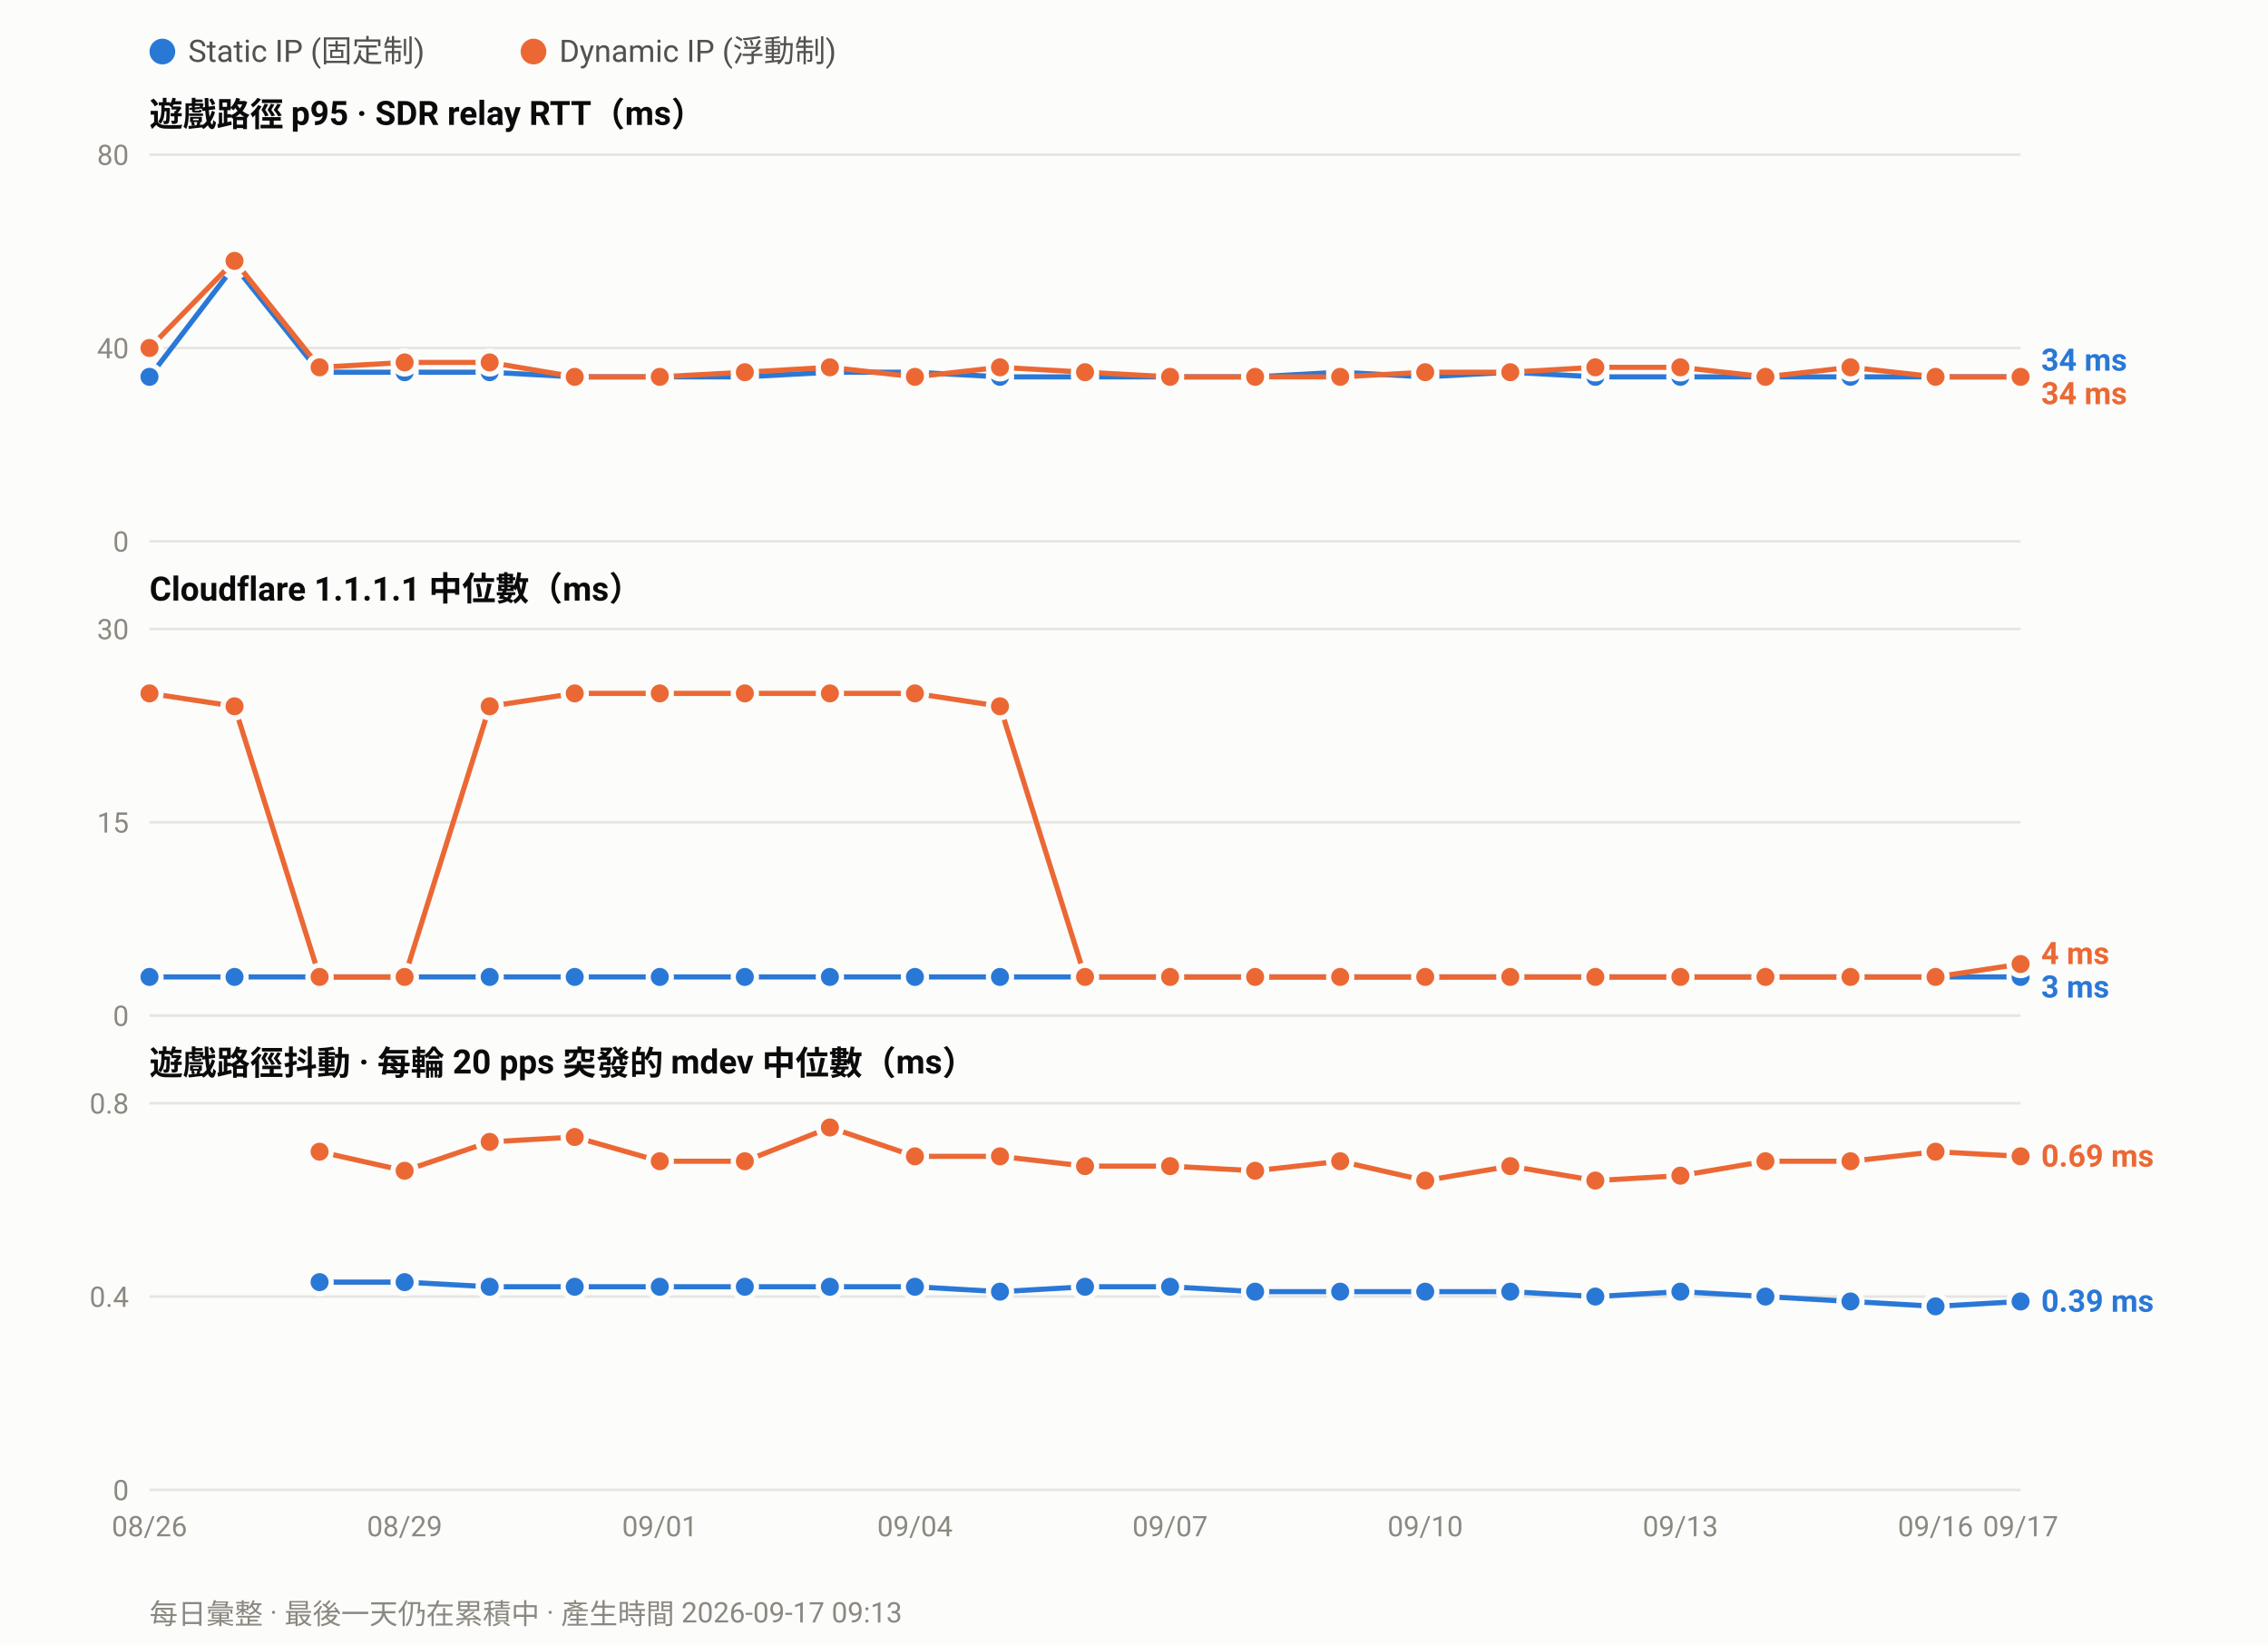
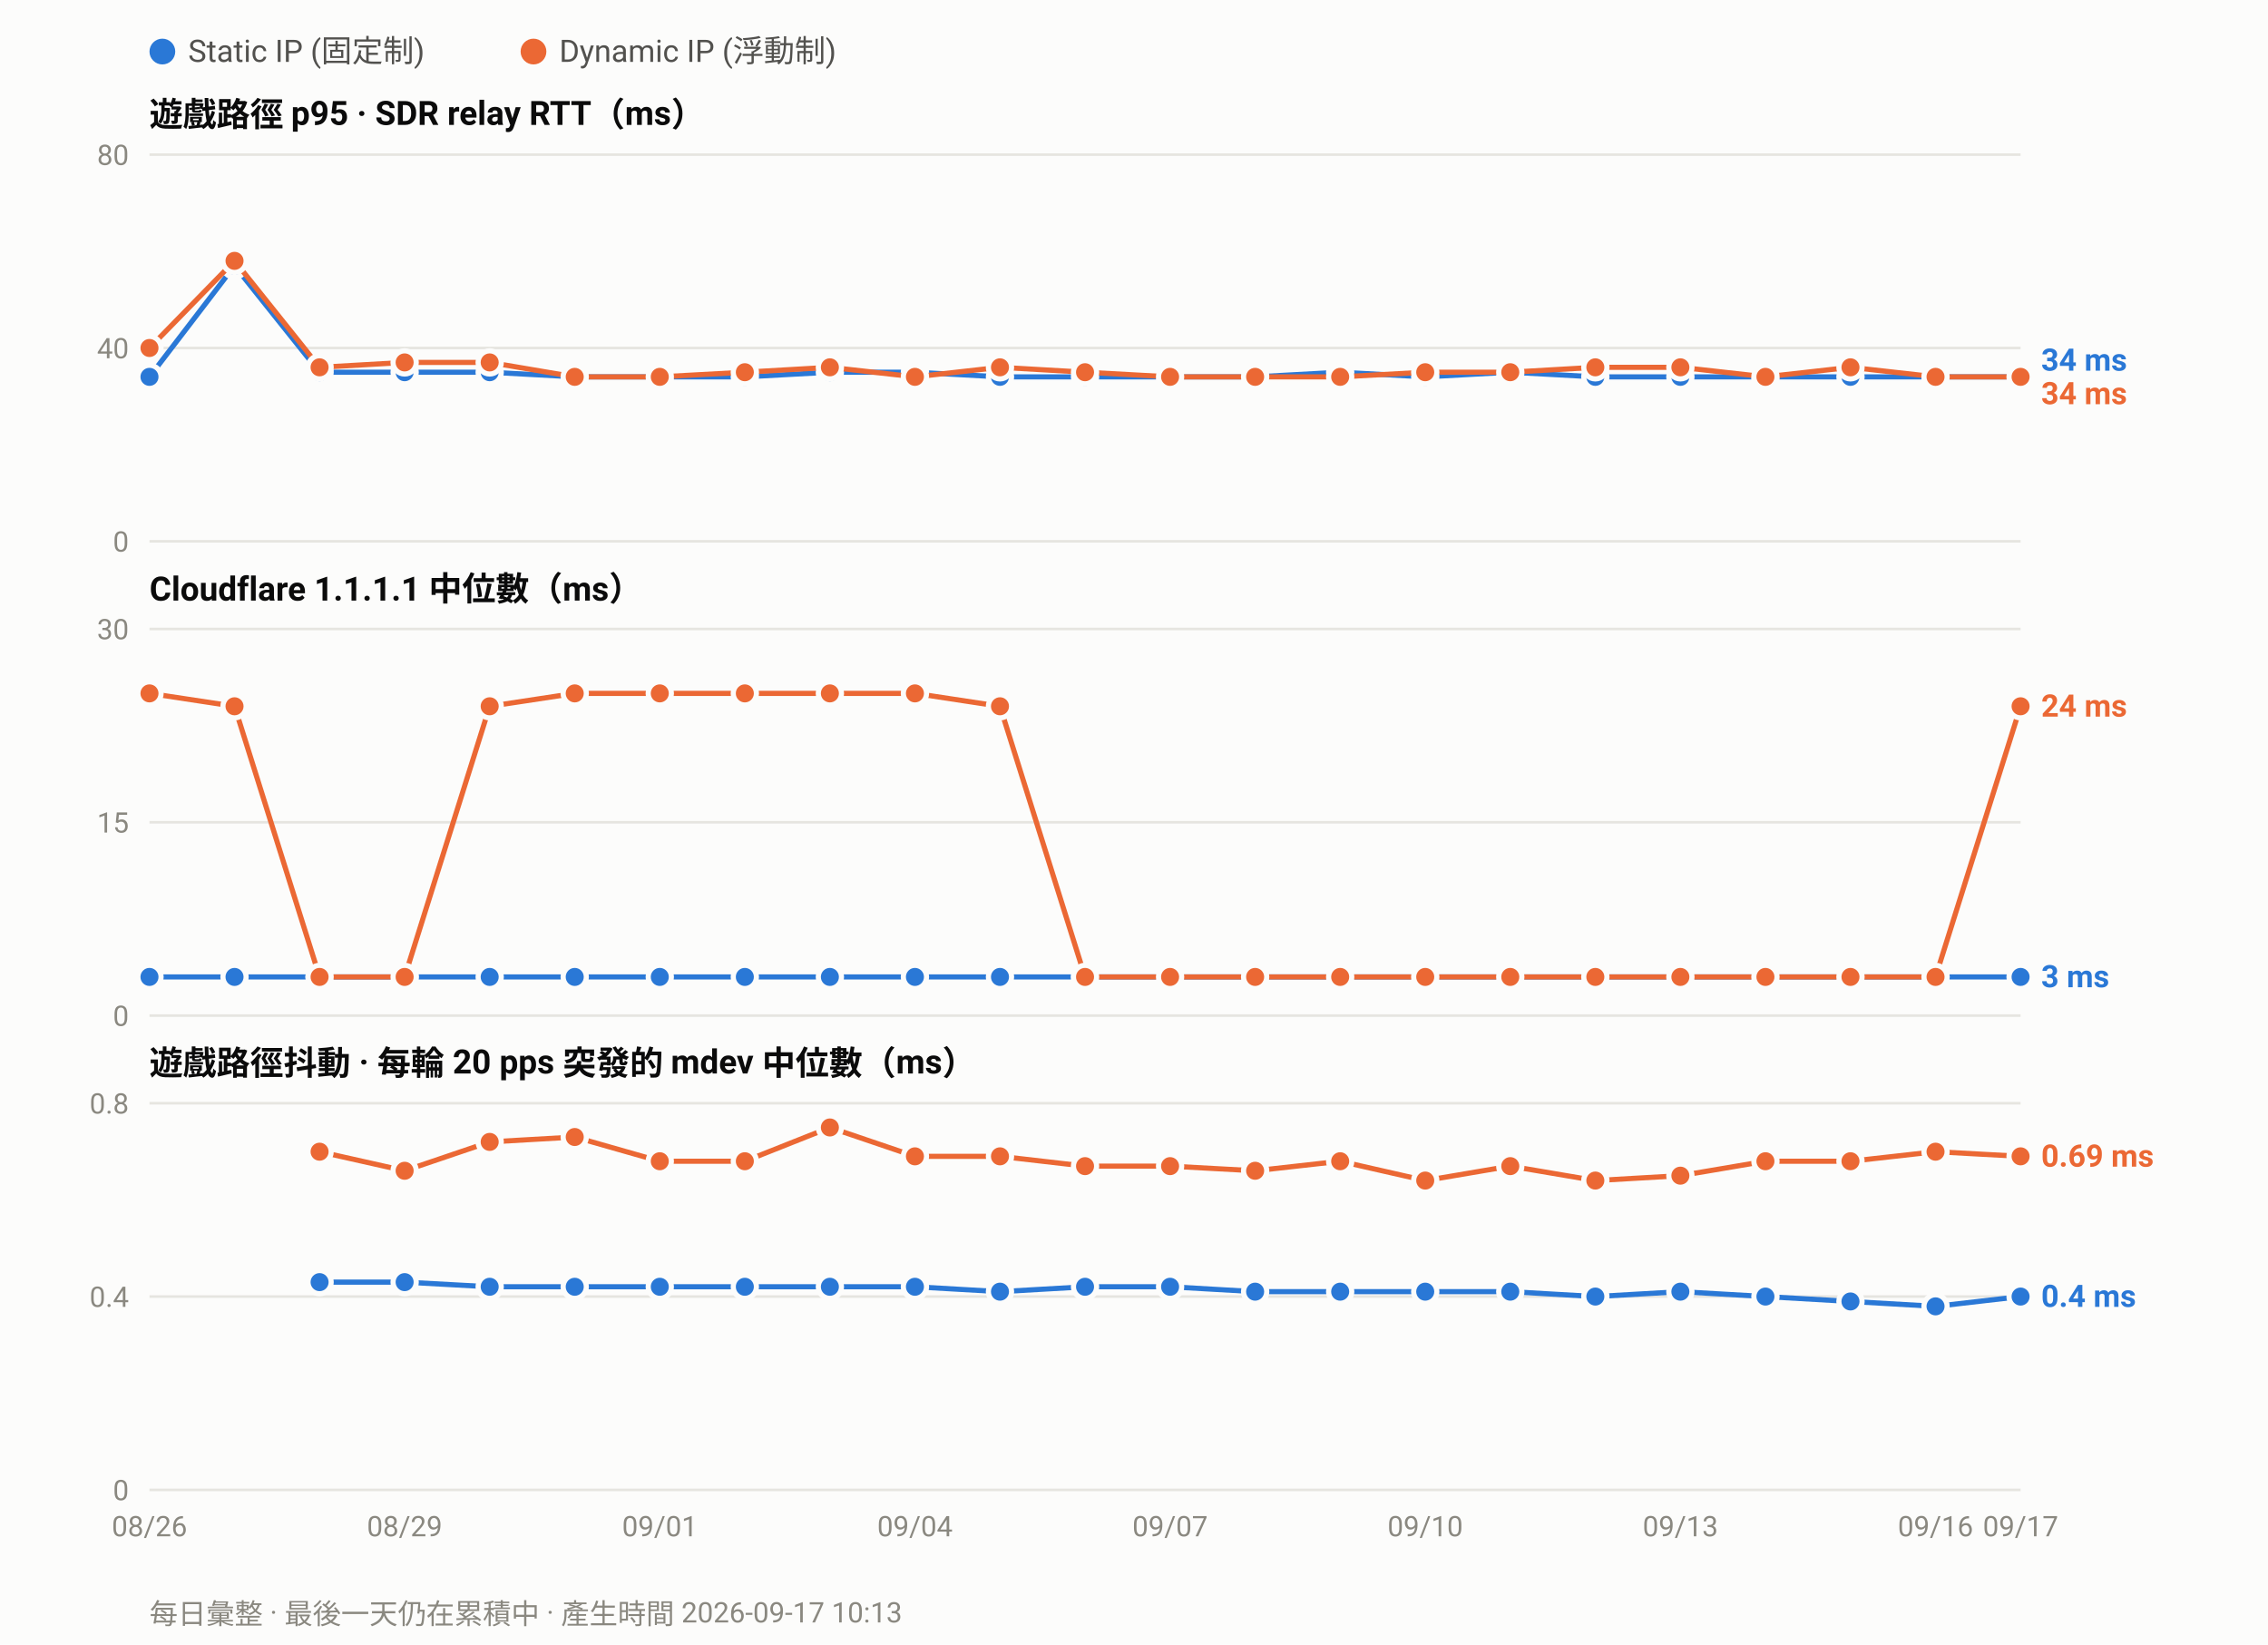
<svg xmlns="http://www.w3.org/2000/svg" width="880" height="638" viewBox="0 0 880 638" font-family="ui-sans-serif,-apple-system,Segoe UI,Roboto,Helvetica,Arial,sans-serif">
  <rect width="880" height="638" fill="#fcfcfb" />
  <circle cx="63.0" cy="20" r="5" fill="#2a78d6" />
  <text x="73.0" y="24" font-size="12" fill="#52514e">Static IP (固定制)</text>
  <circle cx="207.0" cy="20" r="5" fill="#eb6834" />
  <text x="217.0" y="24" font-size="12" fill="#52514e">Dynamic IP (浮動制)</text>
  <text x="58" y="49.0" font-size="13" font-weight="600" fill="#0b0b0b">遊戲路徑 p95 · SDR relay RTT（ms）</text>
  <line x1="58" y1="210.0" x2="784.0" y2="210.0" stroke="#e6e5e0" stroke-width="1" />
  <text x="50" y="214.0" font-size="11" text-anchor="end" fill="#8a8880">0</text>
  <line x1="58" y1="135.0" x2="784.0" y2="135.0" stroke="#e6e5e0" stroke-width="1" />
  <text x="50" y="139.0" font-size="11" text-anchor="end" fill="#8a8880">40</text>
  <line x1="58" y1="60.0" x2="784.0" y2="60.0" stroke="#e6e5e0" stroke-width="1" />
  <text x="50" y="64.0" font-size="11" text-anchor="end" fill="#8a8880">80</text>
  <polyline fill="none" stroke="#2a78d6" stroke-width="2" stroke-linejoin="round" points="58.0,146.2 91.0,103.1 124.0,144.4 157.0,144.4 190.0,144.4 223.0,146.2 256.0,146.2 289.0,146.2 322.0,144.4 355.0,144.4 388.0,146.2 421.0,146.2 454.0,146.2 487.0,146.2 520.0,144.4 553.0,146.2 586.0,144.4 619.0,146.2 652.0,146.2 685.0,146.2 718.0,146.2 751.0,146.2 784.0,146.2" />
  <circle cx="58.0" cy="146.2" r="4.5" fill="#2a78d6" stroke="#fcfcfb" stroke-width="2" />
  <circle cx="91.0" cy="103.1" r="4.5" fill="#2a78d6" stroke="#fcfcfb" stroke-width="2" />
  <circle cx="124.0" cy="144.4" r="4.5" fill="#2a78d6" stroke="#fcfcfb" stroke-width="2" />
  <circle cx="157.0" cy="144.4" r="4.5" fill="#2a78d6" stroke="#fcfcfb" stroke-width="2" />
  <circle cx="190.0" cy="144.4" r="4.5" fill="#2a78d6" stroke="#fcfcfb" stroke-width="2" />
  <circle cx="223.0" cy="146.2" r="4.5" fill="#2a78d6" stroke="#fcfcfb" stroke-width="2" />
  <circle cx="256.0" cy="146.2" r="4.5" fill="#2a78d6" stroke="#fcfcfb" stroke-width="2" />
  <circle cx="289.0" cy="146.2" r="4.5" fill="#2a78d6" stroke="#fcfcfb" stroke-width="2" />
  <circle cx="322.0" cy="144.4" r="4.5" fill="#2a78d6" stroke="#fcfcfb" stroke-width="2" />
  <circle cx="355.0" cy="144.4" r="4.5" fill="#2a78d6" stroke="#fcfcfb" stroke-width="2" />
  <circle cx="388.0" cy="146.2" r="4.5" fill="#2a78d6" stroke="#fcfcfb" stroke-width="2" />
  <circle cx="421.0" cy="146.2" r="4.5" fill="#2a78d6" stroke="#fcfcfb" stroke-width="2" />
  <circle cx="454.0" cy="146.2" r="4.5" fill="#2a78d6" stroke="#fcfcfb" stroke-width="2" />
  <circle cx="487.0" cy="146.2" r="4.5" fill="#2a78d6" stroke="#fcfcfb" stroke-width="2" />
  <circle cx="520.0" cy="144.4" r="4.5" fill="#2a78d6" stroke="#fcfcfb" stroke-width="2" />
  <circle cx="553.0" cy="146.2" r="4.5" fill="#2a78d6" stroke="#fcfcfb" stroke-width="2" />
  <circle cx="586.0" cy="144.4" r="4.5" fill="#2a78d6" stroke="#fcfcfb" stroke-width="2" />
  <circle cx="619.0" cy="146.2" r="4.5" fill="#2a78d6" stroke="#fcfcfb" stroke-width="2" />
  <circle cx="652.0" cy="146.2" r="4.5" fill="#2a78d6" stroke="#fcfcfb" stroke-width="2" />
  <circle cx="685.0" cy="146.2" r="4.5" fill="#2a78d6" stroke="#fcfcfb" stroke-width="2" />
  <circle cx="718.0" cy="146.2" r="4.5" fill="#2a78d6" stroke="#fcfcfb" stroke-width="2" />
  <circle cx="751.0" cy="146.2" r="4.5" fill="#2a78d6" stroke="#fcfcfb" stroke-width="2" />
  <circle cx="784.0" cy="146.2" r="4.5" fill="#2a78d6" stroke="#fcfcfb" stroke-width="2" />
  <polyline fill="none" stroke="#eb6834" stroke-width="2" stroke-linejoin="round" points="58.0,135.0 91.0,101.2 124.0,142.5 157.0,140.6 190.0,140.6 223.0,146.2 256.0,146.2 289.0,144.4 322.0,142.5 355.0,146.2 388.0,142.5 421.0,144.4 454.0,146.2 487.0,146.2 520.0,146.2 553.0,144.4 586.0,144.4 619.0,142.5 652.0,142.5 685.0,146.2 718.0,142.5 751.0,146.2 784.0,146.2" />
  <circle cx="58.0" cy="135.0" r="4.5" fill="#eb6834" stroke="#fcfcfb" stroke-width="2" />
  <circle cx="91.0" cy="101.2" r="4.5" fill="#eb6834" stroke="#fcfcfb" stroke-width="2" />
  <circle cx="124.0" cy="142.5" r="4.5" fill="#eb6834" stroke="#fcfcfb" stroke-width="2" />
  <circle cx="157.0" cy="140.6" r="4.5" fill="#eb6834" stroke="#fcfcfb" stroke-width="2" />
  <circle cx="190.0" cy="140.6" r="4.5" fill="#eb6834" stroke="#fcfcfb" stroke-width="2" />
  <circle cx="223.0" cy="146.2" r="4.5" fill="#eb6834" stroke="#fcfcfb" stroke-width="2" />
  <circle cx="256.0" cy="146.2" r="4.5" fill="#eb6834" stroke="#fcfcfb" stroke-width="2" />
  <circle cx="289.0" cy="144.4" r="4.5" fill="#eb6834" stroke="#fcfcfb" stroke-width="2" />
  <circle cx="322.0" cy="142.5" r="4.5" fill="#eb6834" stroke="#fcfcfb" stroke-width="2" />
  <circle cx="355.0" cy="146.2" r="4.5" fill="#eb6834" stroke="#fcfcfb" stroke-width="2" />
  <circle cx="388.0" cy="142.5" r="4.5" fill="#eb6834" stroke="#fcfcfb" stroke-width="2" />
  <circle cx="421.0" cy="144.4" r="4.5" fill="#eb6834" stroke="#fcfcfb" stroke-width="2" />
  <circle cx="454.0" cy="146.2" r="4.5" fill="#eb6834" stroke="#fcfcfb" stroke-width="2" />
  <circle cx="487.0" cy="146.2" r="4.5" fill="#eb6834" stroke="#fcfcfb" stroke-width="2" />
  <circle cx="520.0" cy="146.2" r="4.5" fill="#eb6834" stroke="#fcfcfb" stroke-width="2" />
  <circle cx="553.0" cy="144.4" r="4.5" fill="#eb6834" stroke="#fcfcfb" stroke-width="2" />
  <circle cx="586.0" cy="144.4" r="4.5" fill="#eb6834" stroke="#fcfcfb" stroke-width="2" />
  <circle cx="619.0" cy="142.5" r="4.5" fill="#eb6834" stroke="#fcfcfb" stroke-width="2" />
  <circle cx="652.0" cy="142.5" r="4.5" fill="#eb6834" stroke="#fcfcfb" stroke-width="2" />
  <circle cx="685.0" cy="146.2" r="4.5" fill="#eb6834" stroke="#fcfcfb" stroke-width="2" />
  <circle cx="718.0" cy="142.5" r="4.5" fill="#eb6834" stroke="#fcfcfb" stroke-width="2" />
  <circle cx="751.0" cy="146.2" r="4.5" fill="#eb6834" stroke="#fcfcfb" stroke-width="2" />
  <circle cx="784.0" cy="146.2" r="4.5" fill="#eb6834" stroke="#fcfcfb" stroke-width="2" />
  <text x="792.0" y="143.8" font-size="12" font-weight="600" fill="#2a78d6">34 ms</text>
  <text x="792.0" y="156.8" font-size="12" font-weight="600" fill="#eb6834">34 ms</text>
  <text x="58" y="233.0" font-size="13" font-weight="600" fill="#0b0b0b">Cloudflare 1.1.1.1 中位數（ms）</text>
  <line x1="58" y1="394.0" x2="784.0" y2="394.0" stroke="#e6e5e0" stroke-width="1" />
  <text x="50" y="398.0" font-size="11" text-anchor="end" fill="#8a8880">0</text>
  <line x1="58" y1="319.0" x2="784.0" y2="319.0" stroke="#e6e5e0" stroke-width="1" />
  <text x="50" y="323.0" font-size="11" text-anchor="end" fill="#8a8880">15</text>
  <line x1="58" y1="244.0" x2="784.0" y2="244.0" stroke="#e6e5e0" stroke-width="1" />
  <text x="50" y="248.0" font-size="11" text-anchor="end" fill="#8a8880">30</text>
  <polyline fill="none" stroke="#2a78d6" stroke-width="2" stroke-linejoin="round" points="58.0,379.0 91.0,379.0 124.0,379.0 157.0,379.0 190.0,379.0 223.0,379.0 256.0,379.0 289.0,379.0 322.0,379.0 355.0,379.0 388.0,379.0 421.0,379.0 454.0,379.0 487.0,379.0 520.0,379.0 553.0,379.0 586.0,379.0 619.0,379.0 652.0,379.0 685.0,379.0 718.0,379.0 751.0,379.0 784.0,379.0" />
  <circle cx="58.0" cy="379.0" r="4.5" fill="#2a78d6" stroke="#fcfcfb" stroke-width="2" />
  <circle cx="91.0" cy="379.0" r="4.5" fill="#2a78d6" stroke="#fcfcfb" stroke-width="2" />
  <circle cx="124.0" cy="379.0" r="4.5" fill="#2a78d6" stroke="#fcfcfb" stroke-width="2" />
  <circle cx="157.0" cy="379.0" r="4.5" fill="#2a78d6" stroke="#fcfcfb" stroke-width="2" />
  <circle cx="190.0" cy="379.0" r="4.5" fill="#2a78d6" stroke="#fcfcfb" stroke-width="2" />
  <circle cx="223.0" cy="379.0" r="4.5" fill="#2a78d6" stroke="#fcfcfb" stroke-width="2" />
  <circle cx="256.0" cy="379.0" r="4.5" fill="#2a78d6" stroke="#fcfcfb" stroke-width="2" />
  <circle cx="289.0" cy="379.0" r="4.5" fill="#2a78d6" stroke="#fcfcfb" stroke-width="2" />
  <circle cx="322.0" cy="379.0" r="4.5" fill="#2a78d6" stroke="#fcfcfb" stroke-width="2" />
  <circle cx="355.0" cy="379.0" r="4.5" fill="#2a78d6" stroke="#fcfcfb" stroke-width="2" />
  <circle cx="388.0" cy="379.0" r="4.5" fill="#2a78d6" stroke="#fcfcfb" stroke-width="2" />
  <circle cx="421.0" cy="379.0" r="4.5" fill="#2a78d6" stroke="#fcfcfb" stroke-width="2" />
  <circle cx="454.0" cy="379.0" r="4.5" fill="#2a78d6" stroke="#fcfcfb" stroke-width="2" />
  <circle cx="487.0" cy="379.0" r="4.5" fill="#2a78d6" stroke="#fcfcfb" stroke-width="2" />
  <circle cx="520.0" cy="379.0" r="4.5" fill="#2a78d6" stroke="#fcfcfb" stroke-width="2" />
  <circle cx="553.0" cy="379.0" r="4.5" fill="#2a78d6" stroke="#fcfcfb" stroke-width="2" />
  <circle cx="586.0" cy="379.0" r="4.5" fill="#2a78d6" stroke="#fcfcfb" stroke-width="2" />
  <circle cx="619.0" cy="379.0" r="4.5" fill="#2a78d6" stroke="#fcfcfb" stroke-width="2" />
  <circle cx="652.0" cy="379.0" r="4.5" fill="#2a78d6" stroke="#fcfcfb" stroke-width="2" />
  <circle cx="685.0" cy="379.0" r="4.5" fill="#2a78d6" stroke="#fcfcfb" stroke-width="2" />
  <circle cx="718.0" cy="379.0" r="4.5" fill="#2a78d6" stroke="#fcfcfb" stroke-width="2" />
  <circle cx="751.0" cy="379.0" r="4.5" fill="#2a78d6" stroke="#fcfcfb" stroke-width="2" />
  <circle cx="784.0" cy="379.0" r="4.5" fill="#2a78d6" stroke="#fcfcfb" stroke-width="2" />
-   <polyline fill="none" stroke="#eb6834" stroke-width="2" stroke-linejoin="round" points="58.0,269.0 91.0,274.0 124.0,379.0 157.0,379.0 190.0,274.0 223.0,269.0 256.0,269.0 289.0,269.0 322.0,269.0 355.0,269.0 388.0,274.0 421.0,379.0 454.0,379.0 487.0,379.0 520.0,379.0 553.0,379.0 586.0,379.0 619.0,379.0 652.0,379.0 685.0,379.0 718.0,379.0 751.0,379.0 784.0,374.0" />
+   <polyline fill="none" stroke="#eb6834" stroke-width="2" stroke-linejoin="round" points="58.0,269.0 91.0,274.0 124.0,379.0 157.0,379.0 190.0,274.0 223.0,269.0 256.0,269.0 289.0,269.0 322.0,269.0 355.0,269.0 388.0,274.0 421.0,379.0 454.0,379.0 487.0,379.0 520.0,379.0 553.0,379.0 586.0,379.0 619.0,379.0 652.0,379.0 685.0,379.0 718.0,379.0 751.0,379.0 784.0,274.0" />
  <circle cx="58.0" cy="269.0" r="4.5" fill="#eb6834" stroke="#fcfcfb" stroke-width="2" />
  <circle cx="91.0" cy="274.0" r="4.5" fill="#eb6834" stroke="#fcfcfb" stroke-width="2" />
  <circle cx="124.0" cy="379.0" r="4.5" fill="#eb6834" stroke="#fcfcfb" stroke-width="2" />
  <circle cx="157.0" cy="379.0" r="4.5" fill="#eb6834" stroke="#fcfcfb" stroke-width="2" />
  <circle cx="190.0" cy="274.0" r="4.5" fill="#eb6834" stroke="#fcfcfb" stroke-width="2" />
  <circle cx="223.0" cy="269.0" r="4.5" fill="#eb6834" stroke="#fcfcfb" stroke-width="2" />
  <circle cx="256.0" cy="269.0" r="4.5" fill="#eb6834" stroke="#fcfcfb" stroke-width="2" />
  <circle cx="289.0" cy="269.0" r="4.5" fill="#eb6834" stroke="#fcfcfb" stroke-width="2" />
  <circle cx="322.0" cy="269.0" r="4.5" fill="#eb6834" stroke="#fcfcfb" stroke-width="2" />
  <circle cx="355.0" cy="269.0" r="4.5" fill="#eb6834" stroke="#fcfcfb" stroke-width="2" />
  <circle cx="388.0" cy="274.0" r="4.5" fill="#eb6834" stroke="#fcfcfb" stroke-width="2" />
  <circle cx="421.0" cy="379.0" r="4.5" fill="#eb6834" stroke="#fcfcfb" stroke-width="2" />
  <circle cx="454.0" cy="379.0" r="4.5" fill="#eb6834" stroke="#fcfcfb" stroke-width="2" />
  <circle cx="487.0" cy="379.0" r="4.5" fill="#eb6834" stroke="#fcfcfb" stroke-width="2" />
  <circle cx="520.0" cy="379.0" r="4.5" fill="#eb6834" stroke="#fcfcfb" stroke-width="2" />
  <circle cx="553.0" cy="379.0" r="4.5" fill="#eb6834" stroke="#fcfcfb" stroke-width="2" />
  <circle cx="586.0" cy="379.0" r="4.5" fill="#eb6834" stroke="#fcfcfb" stroke-width="2" />
  <circle cx="619.0" cy="379.0" r="4.5" fill="#eb6834" stroke="#fcfcfb" stroke-width="2" />
  <circle cx="652.0" cy="379.0" r="4.5" fill="#eb6834" stroke="#fcfcfb" stroke-width="2" />
  <circle cx="685.0" cy="379.0" r="4.5" fill="#eb6834" stroke="#fcfcfb" stroke-width="2" />
  <circle cx="718.0" cy="379.0" r="4.5" fill="#eb6834" stroke="#fcfcfb" stroke-width="2" />
  <circle cx="751.0" cy="379.0" r="4.5" fill="#eb6834" stroke="#fcfcfb" stroke-width="2" />
-   <circle cx="784.0" cy="374.0" r="4.5" fill="#eb6834" stroke="#fcfcfb" stroke-width="2" />
-   <text x="792.0" y="374.0" font-size="12" font-weight="600" fill="#eb6834">4 ms</text>
-   <text x="792.0" y="387.0" font-size="12" font-weight="600" fill="#2a78d6">3 ms</text>
+   <circle cx="784.0" cy="274.0" r="4.5" fill="#eb6834" stroke="#fcfcfb" stroke-width="2" />
+   <text x="792.0" y="278.0" font-size="12" font-weight="600" fill="#eb6834">24 ms</text>
+   <text x="792.0" y="383.0" font-size="12" font-weight="600" fill="#2a78d6">3 ms</text>
  <text x="58" y="417.0" font-size="13" font-weight="600" fill="#0b0b0b">遊戲路徑抖動 · 每輪 20 pps 突發的 mdev 中位數（ms）</text>
  <line x1="58" y1="578.0" x2="784.0" y2="578.0" stroke="#e6e5e0" stroke-width="1" />
  <text x="50" y="582.0" font-size="11" text-anchor="end" fill="#8a8880">0</text>
  <line x1="58" y1="503.0" x2="784.0" y2="503.0" stroke="#e6e5e0" stroke-width="1" />
  <text x="50" y="507.0" font-size="11" text-anchor="end" fill="#8a8880">0.4</text>
  <line x1="58" y1="428.0" x2="784.0" y2="428.0" stroke="#e6e5e0" stroke-width="1" />
  <text x="50" y="432.0" font-size="11" text-anchor="end" fill="#8a8880">0.8</text>
-   <polyline fill="none" stroke="#2a78d6" stroke-width="2" stroke-linejoin="round" points="124.0,497.4 157.0,497.4 190.0,499.2 223.0,499.2 256.0,499.2 289.0,499.2 322.0,499.2 355.0,499.2 388.0,501.1 421.0,499.2 454.0,499.2 487.0,501.1 520.0,501.1 553.0,501.1 586.0,501.1 619.0,503.0 652.0,501.1 685.0,503.0 718.0,504.9 751.0,506.8 784.0,504.9" />
+   <polyline fill="none" stroke="#2a78d6" stroke-width="2" stroke-linejoin="round" points="124.0,497.4 157.0,497.4 190.0,499.2 223.0,499.2 256.0,499.2 289.0,499.2 322.0,499.2 355.0,499.2 388.0,501.1 421.0,499.2 454.0,499.2 487.0,501.1 520.0,501.1 553.0,501.1 586.0,501.1 619.0,503.0 652.0,501.1 685.0,503.0 718.0,504.9 751.0,506.8 784.0,503.0" />
  <circle cx="124.0" cy="497.4" r="4.5" fill="#2a78d6" stroke="#fcfcfb" stroke-width="2" />
  <circle cx="157.0" cy="497.4" r="4.5" fill="#2a78d6" stroke="#fcfcfb" stroke-width="2" />
  <circle cx="190.0" cy="499.2" r="4.5" fill="#2a78d6" stroke="#fcfcfb" stroke-width="2" />
  <circle cx="223.0" cy="499.2" r="4.5" fill="#2a78d6" stroke="#fcfcfb" stroke-width="2" />
  <circle cx="256.0" cy="499.2" r="4.5" fill="#2a78d6" stroke="#fcfcfb" stroke-width="2" />
  <circle cx="289.0" cy="499.2" r="4.5" fill="#2a78d6" stroke="#fcfcfb" stroke-width="2" />
  <circle cx="322.0" cy="499.2" r="4.5" fill="#2a78d6" stroke="#fcfcfb" stroke-width="2" />
  <circle cx="355.0" cy="499.2" r="4.5" fill="#2a78d6" stroke="#fcfcfb" stroke-width="2" />
  <circle cx="388.0" cy="501.1" r="4.5" fill="#2a78d6" stroke="#fcfcfb" stroke-width="2" />
  <circle cx="421.0" cy="499.2" r="4.5" fill="#2a78d6" stroke="#fcfcfb" stroke-width="2" />
  <circle cx="454.0" cy="499.2" r="4.5" fill="#2a78d6" stroke="#fcfcfb" stroke-width="2" />
  <circle cx="487.0" cy="501.1" r="4.5" fill="#2a78d6" stroke="#fcfcfb" stroke-width="2" />
  <circle cx="520.0" cy="501.1" r="4.5" fill="#2a78d6" stroke="#fcfcfb" stroke-width="2" />
  <circle cx="553.0" cy="501.1" r="4.5" fill="#2a78d6" stroke="#fcfcfb" stroke-width="2" />
  <circle cx="586.0" cy="501.1" r="4.5" fill="#2a78d6" stroke="#fcfcfb" stroke-width="2" />
  <circle cx="619.0" cy="503.0" r="4.5" fill="#2a78d6" stroke="#fcfcfb" stroke-width="2" />
  <circle cx="652.0" cy="501.1" r="4.5" fill="#2a78d6" stroke="#fcfcfb" stroke-width="2" />
  <circle cx="685.0" cy="503.0" r="4.5" fill="#2a78d6" stroke="#fcfcfb" stroke-width="2" />
  <circle cx="718.0" cy="504.9" r="4.5" fill="#2a78d6" stroke="#fcfcfb" stroke-width="2" />
  <circle cx="751.0" cy="506.8" r="4.5" fill="#2a78d6" stroke="#fcfcfb" stroke-width="2" />
-   <circle cx="784.0" cy="504.9" r="4.5" fill="#2a78d6" stroke="#fcfcfb" stroke-width="2" />
+   <circle cx="784.0" cy="503.0" r="4.5" fill="#2a78d6" stroke="#fcfcfb" stroke-width="2" />
  <polyline fill="none" stroke="#eb6834" stroke-width="2" stroke-linejoin="round" points="124.0,446.8 157.0,454.2 190.0,443.0 223.0,441.1 256.0,450.5 289.0,450.5 322.0,437.4 355.0,448.6 388.0,448.6 421.0,452.4 454.0,452.4 487.0,454.2 520.0,450.5 553.0,458.0 586.0,452.4 619.0,458.0 652.0,456.1 685.0,450.5 718.0,450.5 751.0,446.8 784.0,448.6" />
  <circle cx="124.0" cy="446.8" r="4.5" fill="#eb6834" stroke="#fcfcfb" stroke-width="2" />
  <circle cx="157.0" cy="454.2" r="4.5" fill="#eb6834" stroke="#fcfcfb" stroke-width="2" />
  <circle cx="190.0" cy="443.0" r="4.5" fill="#eb6834" stroke="#fcfcfb" stroke-width="2" />
  <circle cx="223.0" cy="441.1" r="4.5" fill="#eb6834" stroke="#fcfcfb" stroke-width="2" />
  <circle cx="256.0" cy="450.5" r="4.5" fill="#eb6834" stroke="#fcfcfb" stroke-width="2" />
  <circle cx="289.0" cy="450.5" r="4.5" fill="#eb6834" stroke="#fcfcfb" stroke-width="2" />
  <circle cx="322.0" cy="437.4" r="4.5" fill="#eb6834" stroke="#fcfcfb" stroke-width="2" />
  <circle cx="355.0" cy="448.6" r="4.5" fill="#eb6834" stroke="#fcfcfb" stroke-width="2" />
  <circle cx="388.0" cy="448.6" r="4.5" fill="#eb6834" stroke="#fcfcfb" stroke-width="2" />
  <circle cx="421.0" cy="452.4" r="4.5" fill="#eb6834" stroke="#fcfcfb" stroke-width="2" />
  <circle cx="454.0" cy="452.4" r="4.5" fill="#eb6834" stroke="#fcfcfb" stroke-width="2" />
  <circle cx="487.0" cy="454.2" r="4.5" fill="#eb6834" stroke="#fcfcfb" stroke-width="2" />
  <circle cx="520.0" cy="450.5" r="4.5" fill="#eb6834" stroke="#fcfcfb" stroke-width="2" />
  <circle cx="553.0" cy="458.0" r="4.5" fill="#eb6834" stroke="#fcfcfb" stroke-width="2" />
  <circle cx="586.0" cy="452.4" r="4.5" fill="#eb6834" stroke="#fcfcfb" stroke-width="2" />
  <circle cx="619.0" cy="458.0" r="4.5" fill="#eb6834" stroke="#fcfcfb" stroke-width="2" />
  <circle cx="652.0" cy="456.1" r="4.5" fill="#eb6834" stroke="#fcfcfb" stroke-width="2" />
  <circle cx="685.0" cy="450.5" r="4.5" fill="#eb6834" stroke="#fcfcfb" stroke-width="2" />
  <circle cx="718.0" cy="450.5" r="4.5" fill="#eb6834" stroke="#fcfcfb" stroke-width="2" />
  <circle cx="751.0" cy="446.8" r="4.5" fill="#eb6834" stroke="#fcfcfb" stroke-width="2" />
  <circle cx="784.0" cy="448.6" r="4.5" fill="#eb6834" stroke="#fcfcfb" stroke-width="2" />
  <text x="792.0" y="452.6" font-size="12" font-weight="600" fill="#eb6834">0.69 ms</text>
-   <text x="792.0" y="508.9" font-size="12" font-weight="600" fill="#2a78d6">0.39 ms</text>
+   <text x="792.0" y="507.0" font-size="12" font-weight="600" fill="#2a78d6">0.4 ms</text>
  <text x="58.0" y="596.0" font-size="11" text-anchor="middle" fill="#8a8880">08/26</text>
  <text x="157.0" y="596.0" font-size="11" text-anchor="middle" fill="#8a8880">08/29</text>
  <text x="256.0" y="596.0" font-size="11" text-anchor="middle" fill="#8a8880">09/01</text>
  <text x="355.0" y="596.0" font-size="11" text-anchor="middle" fill="#8a8880">09/04</text>
  <text x="454.0" y="596.0" font-size="11" text-anchor="middle" fill="#8a8880">09/07</text>
  <text x="553.0" y="596.0" font-size="11" text-anchor="middle" fill="#8a8880">09/10</text>
  <text x="652.0" y="596.0" font-size="11" text-anchor="middle" fill="#8a8880">09/13</text>
  <text x="751.0" y="596.0" font-size="11" text-anchor="middle" fill="#8a8880">09/16</text>
  <text x="784.0" y="596.0" font-size="11" text-anchor="middle" fill="#8a8880">09/17</text>
-   <text x="58" y="630" font-size="11" fill="#8a8880">每日彙整 · 最後一天仍在累積中 · 產生時間 2026-09-17 09:13</text>
+   <text x="58" y="630" font-size="11" fill="#8a8880">每日彙整 · 最後一天仍在累積中 · 產生時間 2026-09-17 10:13</text>
</svg>
